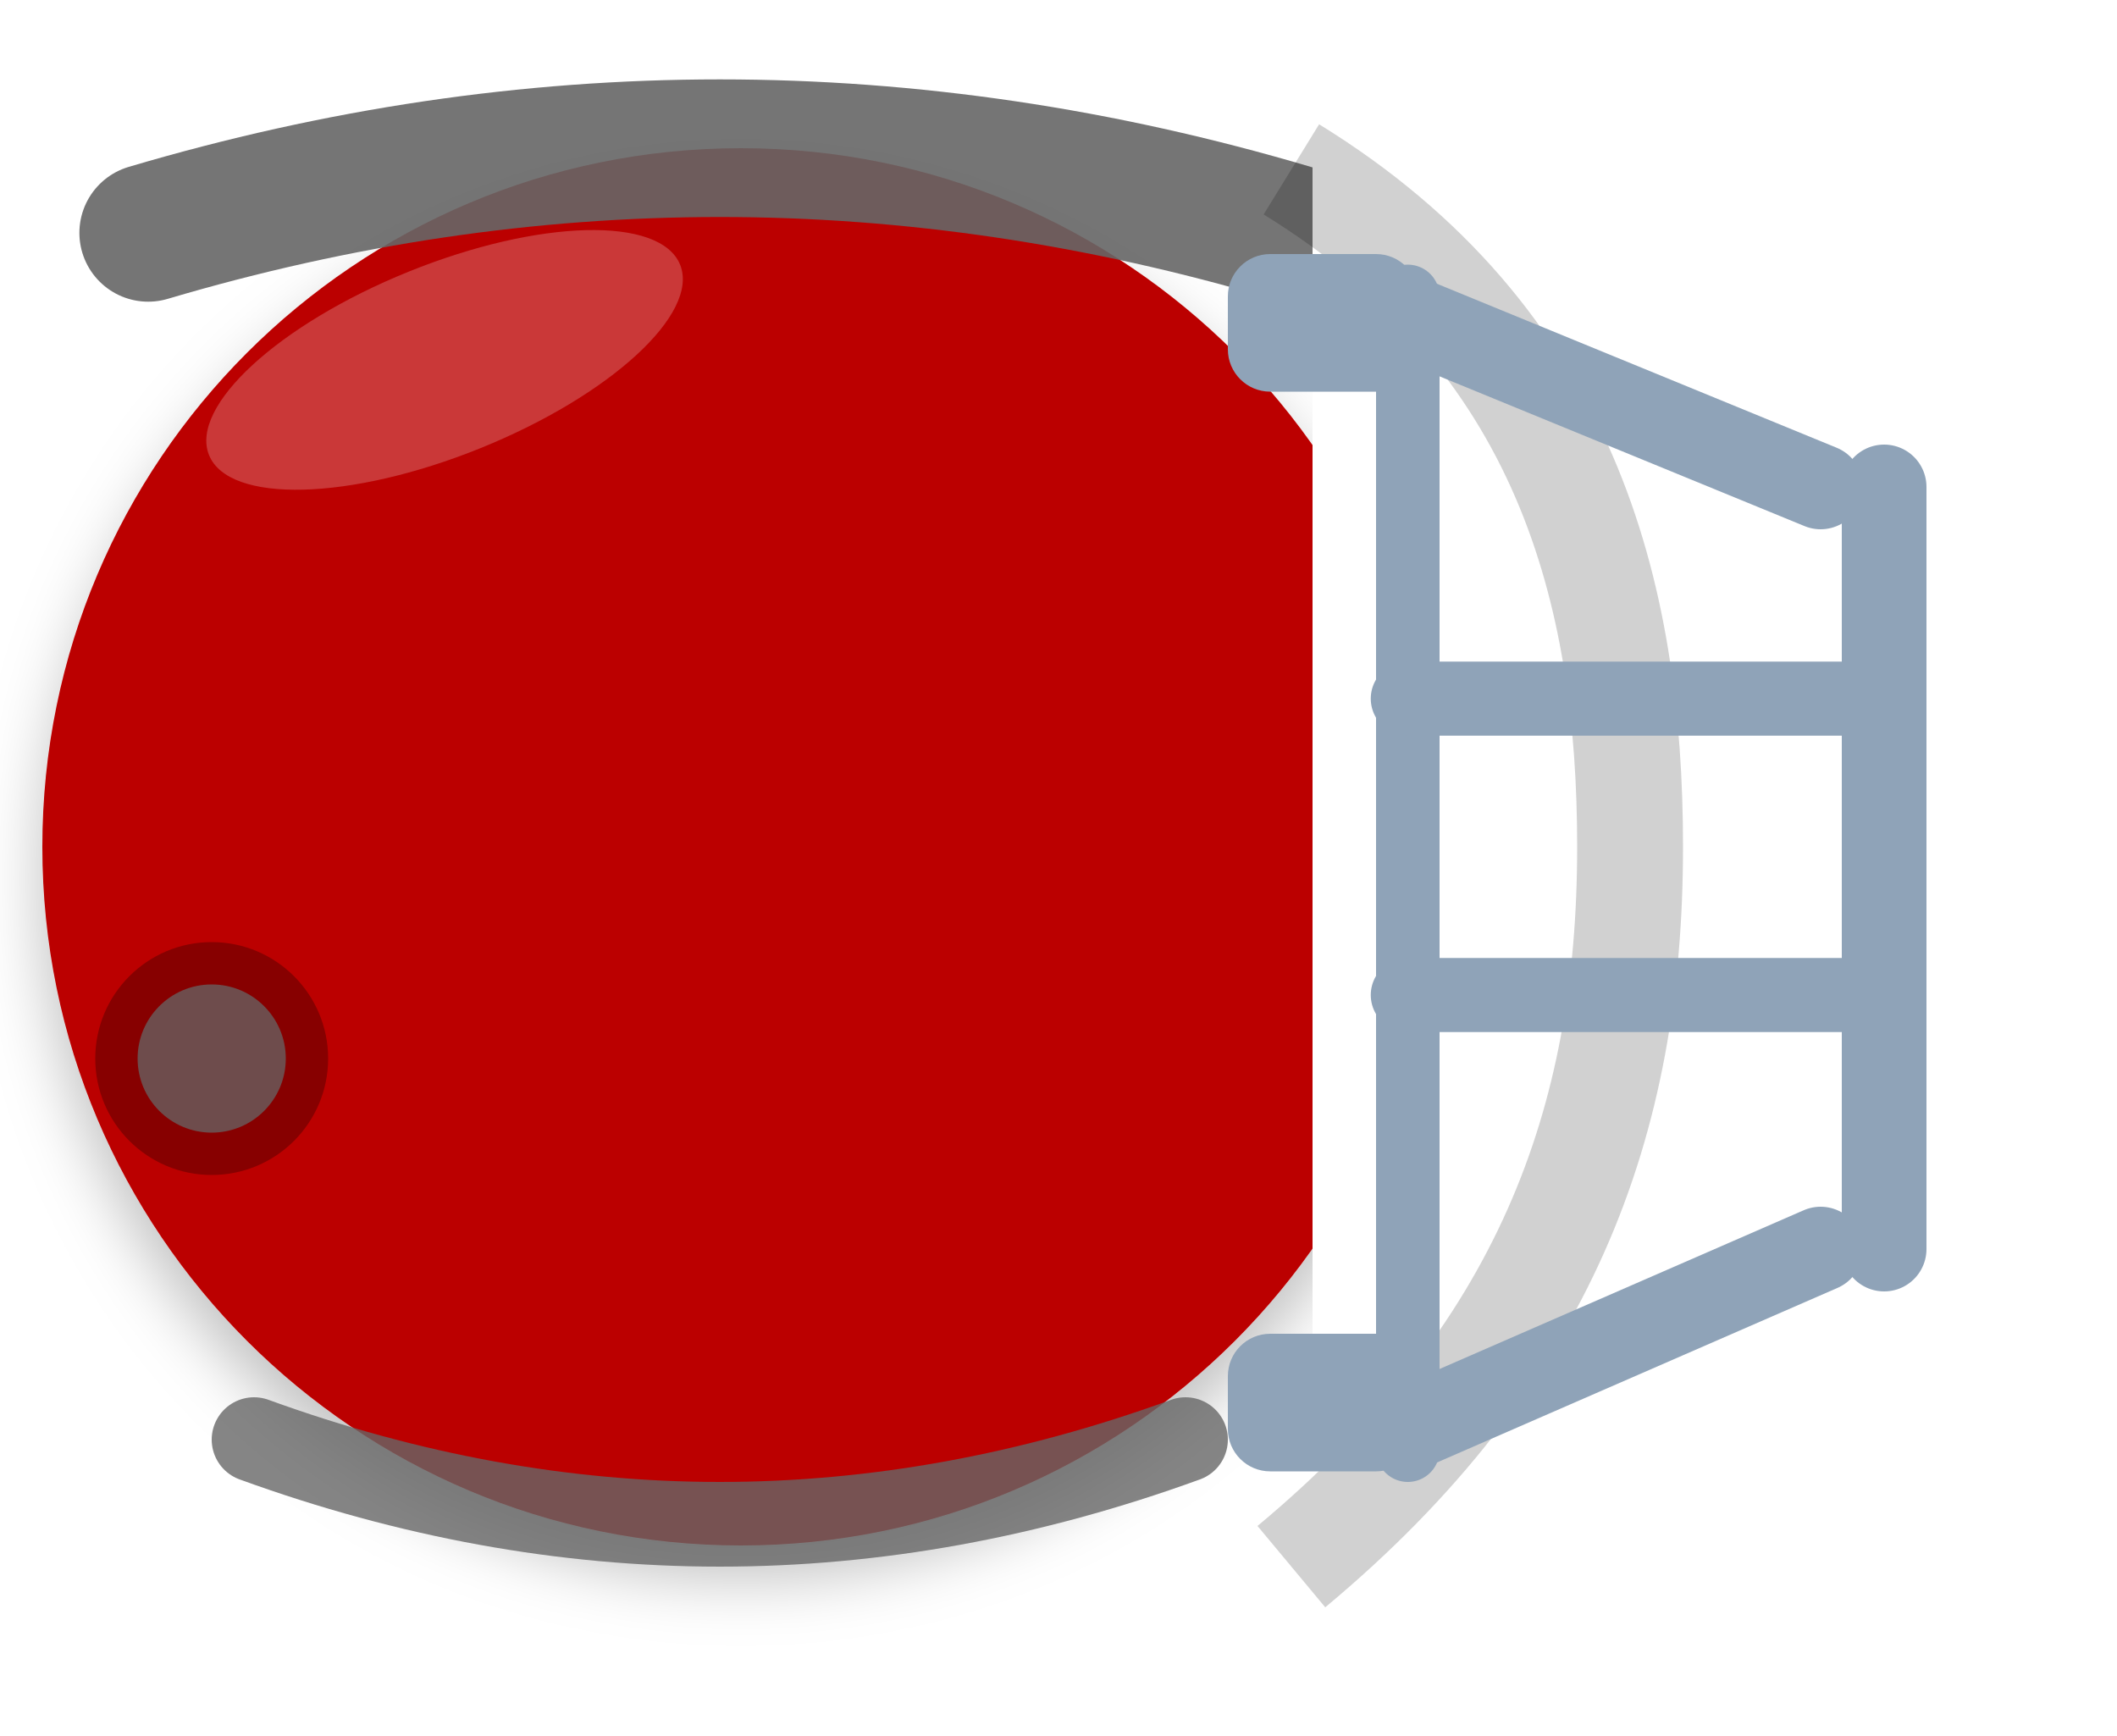
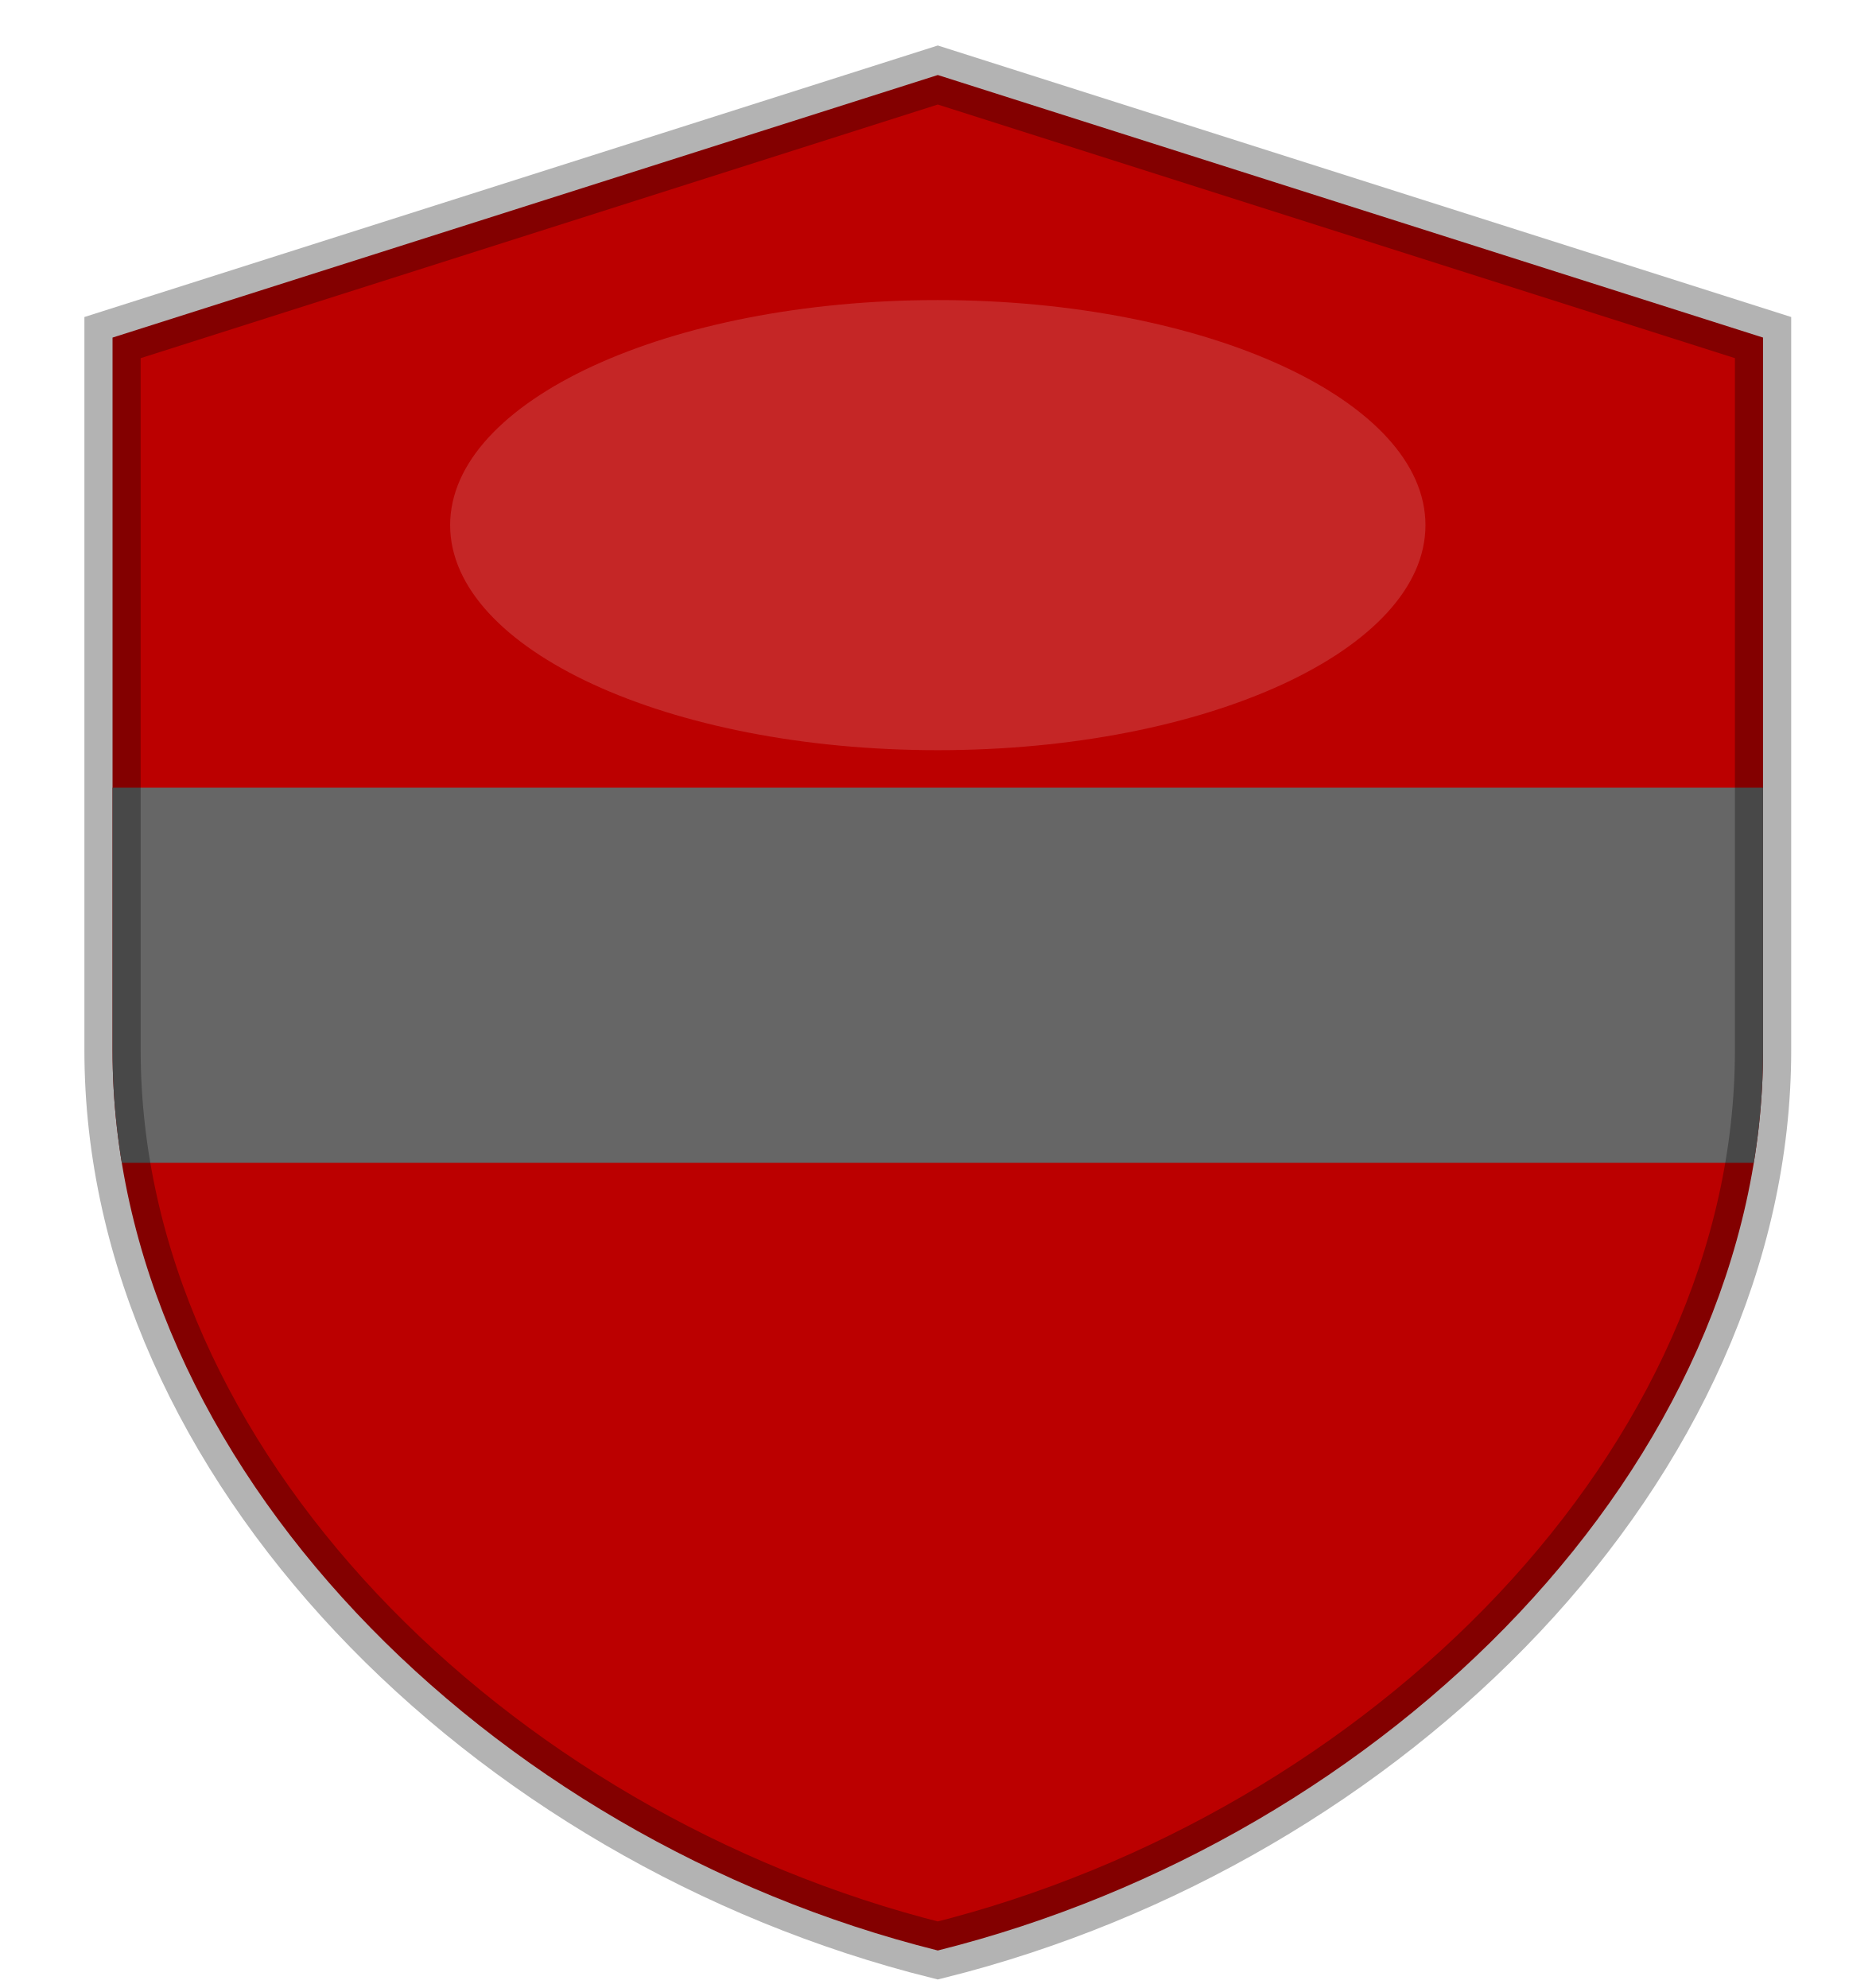
- <svg xmlns="http://www.w3.org/2000/svg" viewBox="0 0 200 164">
+ <svg xmlns="http://www.w3.org/2000/svg" viewBox="0 0 100 106">
  <defs>
-     <clipPath id="c">
-       <rect x="0" y="0" width="124" height="164" />
+     <clipPath id="sc">
+       <path d="M 50,4 L 6,18 L 6,56 C 6,78 26,98 50,104 C 74,98 94,78 94,56 L 94,18 Z" />
    </clipPath>
-     <filter id="sh" x="-15%" y="-10%" width="135%" height="130%">
-       <feDropShadow dx="0" dy="3" stdDeviation="3" flood-opacity="0.25" />
-     </filter>
  </defs>
-   <circle cx="70" cy="80" r="66" fill="#bb0000" clip-path="url(#c)" filter="url(#sh)" />
-   <path d="M 14,22 Q 68,6 122,22" fill="none" stroke="#666666" stroke-width="13" stroke-linecap="round" clip-path="url(#c)" opacity="0.9" />
-   <ellipse cx="42" cy="34" rx="24" ry="9" fill="rgba(255,255,255,0.22)" transform="rotate(-22 42 34)" clip-path="url(#c)" />
-   <circle cx="20" cy="100" r="11" fill="rgba(0,0,0,0.28)" />
-   <circle cx="20" cy="100" r="7" fill="#666666" opacity="0.75" />
-   <path d="M 24,136 Q 68,152 112,136" fill="none" stroke="#666666" stroke-width="8" stroke-linecap="round" clip-path="url(#c)" opacity="0.8" />
-   <path d="M 122,16 C 148,32 154,56 154,80 C 154,106 146,128 122,148" fill="none" stroke="rgba(0,0,0,0.18)" stroke-width="10" />
-   <rect x="116" y="24" width="18" height="13" rx="4" fill="#8fa3b8" />
-   <rect x="116" y="126" width="18" height="13" rx="4" fill="#8fa3b8" />
-   <line x1="133" y1="28" x2="133" y2="137" stroke="#8fa3b8" stroke-width="6" stroke-linecap="round" />
-   <line x1="133" y1="30" x2="172" y2="46" stroke="#8fa3b8" stroke-width="8" stroke-linecap="round" />
-   <line x1="133" y1="66" x2="178" y2="66" stroke="#8fa3b8" stroke-width="7" stroke-linecap="round" />
-   <line x1="133" y1="94" x2="178" y2="94" stroke="#8fa3b8" stroke-width="7" stroke-linecap="round" />
-   <line x1="133" y1="135" x2="172" y2="118" stroke="#8fa3b8" stroke-width="8" stroke-linecap="round" />
-   <line x1="178" y1="46" x2="178" y2="118" stroke="#8fa3b8" stroke-width="8" stroke-linecap="round" />
+   <path d="M 50,4 L 6,18 L 6,56 C 6,78 26,98 50,104 C 74,98 94,78 94,56 L 94,18 Z" fill="#bb0000" />
+   <rect x="6" y="42" width="88" height="20" fill="#666666" clip-path="url(#sc)" />
+   <ellipse cx="50" cy="28" rx="26" ry="12" fill="rgba(255,255,255,0.15)" />
+   <path d="M 50,4 L 6,18 L 6,56 C 6,78 26,98 50,104 C 74,98 94,78 94,56 L 94,18 Z" fill="none" stroke="rgba(0,0,0,0.3)" stroke-width="3" />
</svg>
